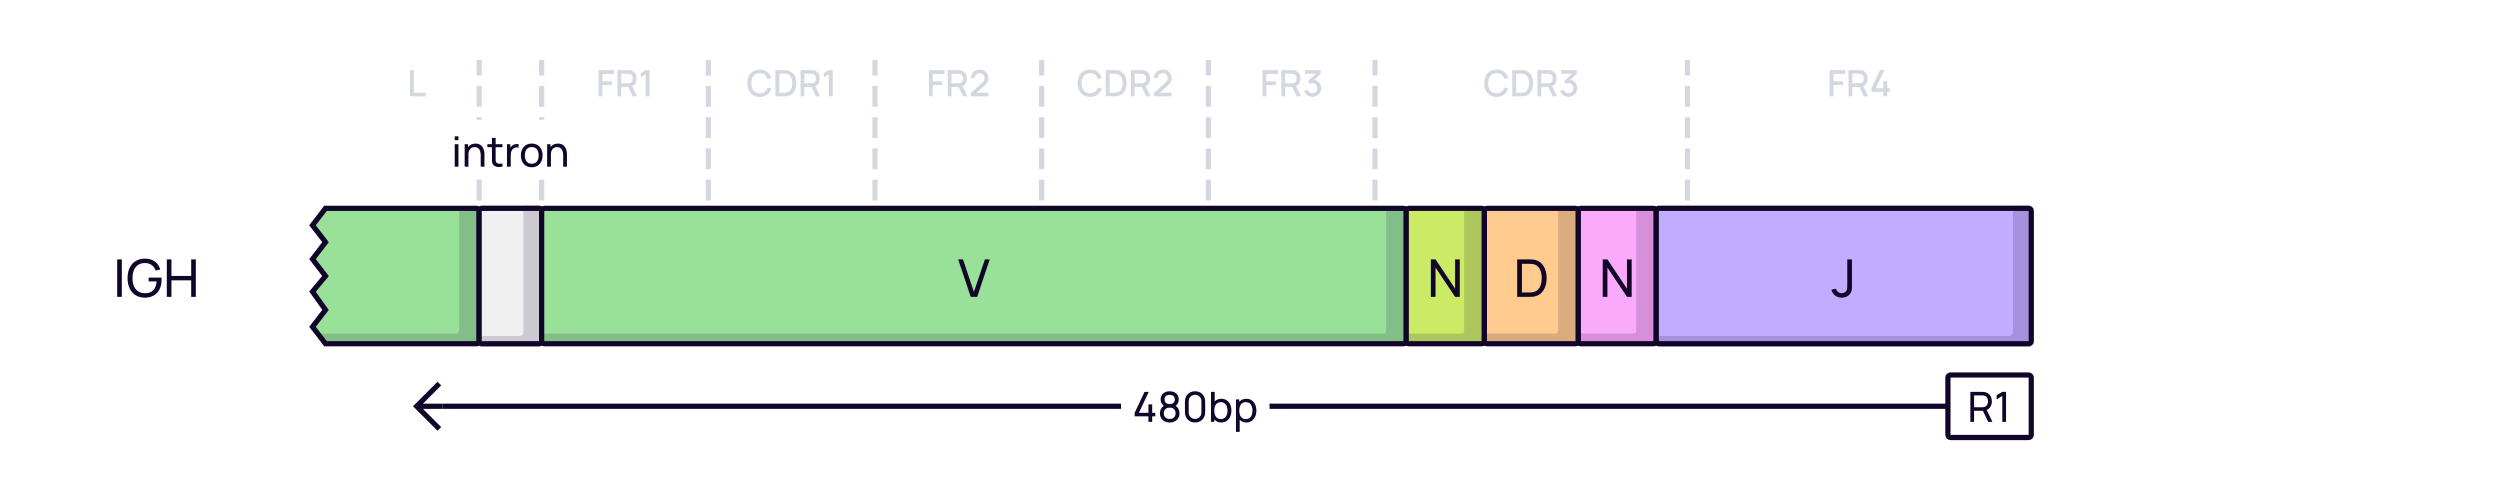
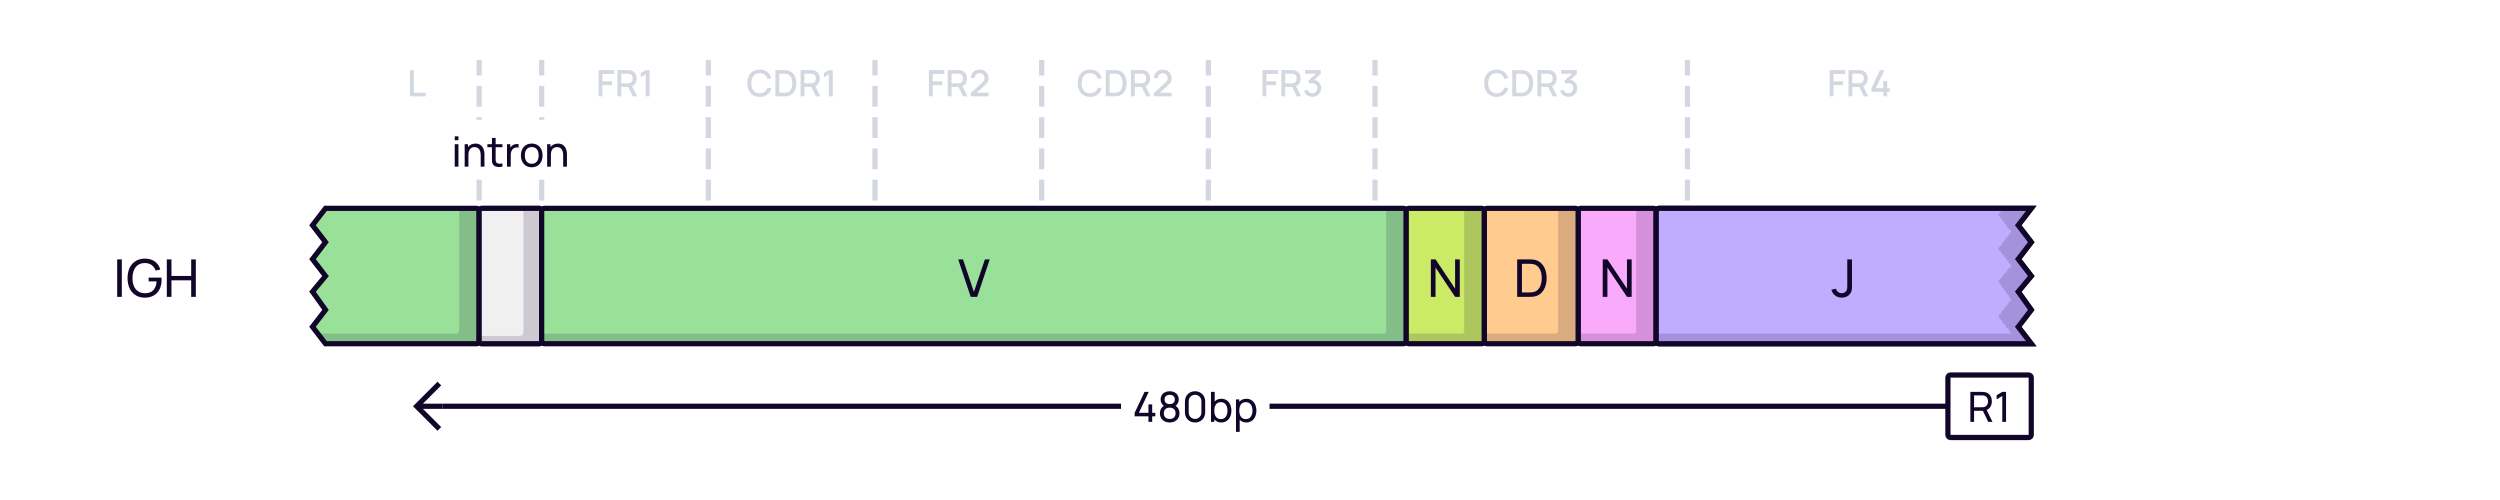
<svg xmlns="http://www.w3.org/2000/svg" width="960" height="192" viewBox="0 0 960 192" fill="none">
  <rect width="960" height="192" fill="white" />
  <path d="M157.442 37H163.469V35.621H158.905V26.92H157.442V37Z" fill="#D3D7E0" />
  <path d="M184 112V24" stroke="#D3D7E0" stroke-width="2" stroke-linecap="square" stroke-dasharray="6 6" />
  <path d="M195.229 37H196.776V35.453H195.229V37Z" fill="white" />
  <path d="M208 112V24" stroke="#D3D7E0" stroke-width="2" stroke-linecap="square" stroke-dasharray="6 6" />
  <path d="M229.858 37H231.321V32.695H234.989V31.225H231.321V28.383H235.829V26.92H229.858V37ZM237.09 37H238.553V33.381H241.227L242.984 37H244.657L242.753 33.094C243.894 32.597 244.468 31.491 244.468 30.147C244.468 28.516 243.628 27.235 241.941 26.976C241.675 26.934 241.36 26.92 241.164 26.92H237.09V37ZM238.553 31.995V28.299H241.108C241.29 28.299 241.535 28.313 241.745 28.369C242.641 28.579 242.977 29.405 242.977 30.147C242.977 30.889 242.641 31.715 241.745 31.932C241.535 31.981 241.29 31.995 241.108 31.995H238.553ZM247.953 37H249.444V26.92H247.953L246.056 28.054V29.685L247.953 28.53V37Z" fill="#D3D7E0" />
  <path d="M272 112V24" stroke="#D3D7E0" stroke-width="2" stroke-linecap="square" stroke-dasharray="6 6" />
  <path d="M291.735 37.21C294.059 37.21 295.62 35.943 296.215 33.955L294.731 33.556C294.332 34.963 293.331 35.817 291.735 35.817C289.593 35.817 288.501 34.27 288.515 31.96C288.522 29.65 289.593 28.103 291.735 28.103C293.331 28.103 294.332 28.957 294.731 30.364L296.215 29.965C295.62 27.977 294.059 26.71 291.735 26.71C288.711 26.71 286.968 28.845 286.968 31.96C286.968 35.075 288.711 37.21 291.735 37.21ZM297.754 37H300.911C301.093 37 301.695 37 302.164 36.937C304.53 36.636 305.79 34.529 305.79 31.96C305.79 29.391 304.53 27.284 302.164 26.983C301.695 26.92 301.093 26.92 300.911 26.92H297.754V37ZM299.252 35.607V28.313H300.911C301.219 28.313 301.723 28.32 302.059 28.383C303.571 28.663 304.236 30.189 304.236 31.96C304.236 33.689 303.599 35.243 302.059 35.537C301.723 35.6 301.233 35.607 300.911 35.607H299.252ZM307.42 37H308.883V33.381H311.557L313.314 37H314.987L313.083 33.094C314.224 32.597 314.798 31.491 314.798 30.147C314.798 28.516 313.958 27.235 312.271 26.976C312.005 26.934 311.69 26.92 311.494 26.92H307.42V37ZM308.883 31.995V28.299H311.438C311.62 28.299 311.865 28.313 312.075 28.369C312.971 28.579 313.307 29.405 313.307 30.147C313.307 30.889 312.971 31.715 312.075 31.932C311.865 31.981 311.62 31.995 311.438 31.995H308.883ZM318.283 37H319.774V26.92H318.283L316.386 28.054V29.685L318.283 28.53V37Z" fill="#D3D7E0" />
  <path d="M336 112V24" stroke="#D3D7E0" stroke-width="2" stroke-linecap="square" stroke-dasharray="6 6" />
  <path d="M356.703 37H358.166V32.695H361.834V31.225H358.166V28.383H362.674V26.92H356.703V37ZM363.935 37H365.398V33.381H368.072L369.829 37H371.502L369.598 33.094C370.739 32.597 371.313 31.491 371.313 30.147C371.313 28.516 370.473 27.235 368.786 26.976C368.52 26.934 368.205 26.92 368.009 26.92H363.935V37ZM365.398 31.995V28.299H367.953C368.135 28.299 368.38 28.313 368.59 28.369C369.486 28.579 369.822 29.405 369.822 30.147C369.822 30.889 369.486 31.715 368.59 31.932C368.38 31.981 368.135 31.995 367.953 31.995H365.398ZM372.761 36.993H379.579V35.6H375.022L377.941 32.996C379.033 32.037 379.579 31.407 379.579 30.028C379.579 28.117 378.144 26.71 376.24 26.71C374.231 26.71 372.796 28.047 372.796 30H374.294C374.28 28.985 375.092 28.103 376.212 28.103C377.297 28.103 378.074 28.929 378.074 30.007C378.074 30.581 377.864 31.127 377.157 31.757L372.768 35.691L372.761 36.993Z" fill="#D3D7E0" />
  <path d="M400 112V24" stroke="#D3D7E0" stroke-width="2" stroke-linecap="square" stroke-dasharray="6 6" />
  <path d="M418.58 37.21C420.904 37.21 422.465 35.943 423.06 33.955L421.576 33.556C421.177 34.963 420.176 35.817 418.58 35.817C416.438 35.817 415.346 34.27 415.36 31.96C415.367 29.65 416.438 28.103 418.58 28.103C420.176 28.103 421.177 28.957 421.576 30.364L423.06 29.965C422.465 27.977 420.904 26.71 418.58 26.71C415.556 26.71 413.813 28.845 413.813 31.96C413.813 35.075 415.556 37.21 418.58 37.21ZM424.599 37H427.756C427.938 37 428.54 37 429.009 36.937C431.375 36.636 432.635 34.529 432.635 31.96C432.635 29.391 431.375 27.284 429.009 26.983C428.54 26.92 427.938 26.92 427.756 26.92H424.599V37ZM426.097 35.607V28.313H427.756C428.064 28.313 428.568 28.32 428.904 28.383C430.416 28.663 431.081 30.189 431.081 31.96C431.081 33.689 430.444 35.243 428.904 35.537C428.568 35.6 428.078 35.607 427.756 35.607H426.097ZM434.265 37H435.728V33.381H438.402L440.159 37H441.832L439.928 33.094C441.069 32.597 441.643 31.491 441.643 30.147C441.643 28.516 440.803 27.235 439.116 26.976C438.85 26.934 438.535 26.92 438.339 26.92H434.265V37ZM435.728 31.995V28.299H438.283C438.465 28.299 438.71 28.313 438.92 28.369C439.816 28.579 440.152 29.405 440.152 30.147C440.152 30.889 439.816 31.715 438.92 31.932C438.71 31.981 438.465 31.995 438.283 31.995H435.728ZM443.091 36.993H449.909V35.6H445.352L448.271 32.996C449.363 32.037 449.909 31.407 449.909 30.028C449.909 28.117 448.474 26.71 446.57 26.71C444.561 26.71 443.126 28.047 443.126 30H444.624C444.61 28.985 445.422 28.103 446.542 28.103C447.627 28.103 448.404 28.929 448.404 30.007C448.404 30.581 448.194 31.127 447.487 31.757L443.098 35.691L443.091 36.993Z" fill="#D3D7E0" />
  <path d="M464 112V24" stroke="#D3D7E0" stroke-width="2" stroke-linecap="square" stroke-dasharray="6 6" />
  <path d="M484.805 37H486.268V32.695H489.936V31.225H486.268V28.383H490.776V26.92H484.805V37ZM492.038 37H493.501V33.381H496.175L497.932 37H499.605L497.701 33.094C498.842 32.597 499.416 31.491 499.416 30.147C499.416 28.516 498.576 27.235 496.889 26.976C496.623 26.934 496.308 26.92 496.112 26.92H492.038V37ZM493.501 31.995V28.299H496.056C496.238 28.299 496.483 28.313 496.693 28.369C497.589 28.579 497.925 29.405 497.925 30.147C497.925 30.889 497.589 31.715 496.693 31.932C496.483 31.981 496.238 31.995 496.056 31.995H493.501ZM503.964 37.189C505.847 37.189 507.331 35.796 507.331 33.871C507.331 32.233 506.323 30.924 504.692 30.707L507.184 28.313V26.92H501.122V28.313H505.392L502.312 31.036L502.998 32.191C503.285 32.037 503.628 31.939 503.95 31.939C505.07 31.939 505.833 32.751 505.833 33.871C505.833 34.984 505.07 35.789 503.964 35.803C503.138 35.81 502.403 35.341 502.137 34.466L500.723 34.858C501.15 36.293 502.466 37.189 503.964 37.189Z" fill="#D3D7E0" />
  <path d="M528 112V24" stroke="#D3D7E0" stroke-width="2" stroke-linecap="square" stroke-dasharray="6 6" />
  <path d="M574.682 37.21C577.006 37.21 578.567 35.943 579.162 33.955L577.678 33.556C577.279 34.963 576.278 35.817 574.682 35.817C572.54 35.817 571.448 34.27 571.462 31.96C571.469 29.65 572.54 28.103 574.682 28.103C576.278 28.103 577.279 28.957 577.678 30.364L579.162 29.965C578.567 27.977 577.006 26.71 574.682 26.71C571.658 26.71 569.915 28.845 569.915 31.96C569.915 35.075 571.658 37.21 574.682 37.21ZM580.702 37H583.859C584.041 37 584.643 37 585.112 36.937C587.478 36.636 588.738 34.529 588.738 31.96C588.738 29.391 587.478 27.284 585.112 26.983C584.643 26.92 584.041 26.92 583.859 26.92H580.702V37ZM582.2 35.607V28.313H583.859C584.167 28.313 584.671 28.32 585.007 28.383C586.519 28.663 587.184 30.189 587.184 31.96C587.184 33.689 586.547 35.243 585.007 35.537C584.671 35.6 584.181 35.607 583.859 35.607H582.2ZM590.368 37H591.831V33.381H594.505L596.262 37H597.935L596.031 33.094C597.172 32.597 597.746 31.491 597.746 30.147C597.746 28.516 596.906 27.235 595.219 26.976C594.953 26.934 594.638 26.92 594.442 26.92H590.368V37ZM591.831 31.995V28.299H594.386C594.568 28.299 594.813 28.313 595.023 28.369C595.919 28.579 596.255 29.405 596.255 30.147C596.255 30.889 595.919 31.715 595.023 31.932C594.813 31.981 594.568 31.995 594.386 31.995H591.831ZM602.294 37.189C604.177 37.189 605.661 35.796 605.661 33.871C605.661 32.233 604.653 30.924 603.022 30.707L605.514 28.313V26.92H599.452V28.313H603.722L600.642 31.036L601.328 32.191C601.615 32.037 601.958 31.939 602.28 31.939C603.4 31.939 604.163 32.751 604.163 33.871C604.163 34.984 603.4 35.789 602.294 35.803C601.468 35.81 600.733 35.341 600.467 34.466L599.053 34.858C599.48 36.293 600.796 37.189 602.294 37.189Z" fill="#D3D7E0" />
  <path d="M648 112V24" stroke="#D3D7E0" stroke-width="2" stroke-linecap="square" stroke-dasharray="6 6" />
  <path d="M702.593 37H704.056V32.695H707.724V31.225H704.056V28.383H708.564V26.92H702.593V37ZM709.826 37H711.289V33.381H713.963L715.72 37H717.393L715.489 33.094C716.63 32.597 717.204 31.491 717.204 30.147C717.204 28.516 716.364 27.235 714.677 26.976C714.411 26.934 714.096 26.92 713.9 26.92H709.826V37ZM711.289 31.995V28.299H713.844C714.026 28.299 714.271 28.313 714.481 28.369C715.377 28.579 715.713 29.405 715.713 30.147C715.713 30.889 715.377 31.715 714.481 31.932C714.271 31.981 714.026 31.995 713.844 31.995H711.289ZM723.201 37H724.685V35.243H725.686V33.857H724.685V31.127H723.201V33.857H720.324L723.6 26.92H721.927L718.651 33.857V35.243H723.201V37Z" fill="#D3D7E0" />
  <g filter="url(#filter0_i_6281_38425)">
    <path fill-rule="evenodd" clip-rule="evenodd" d="M133.6 80H125L120 86.5L125 93L120 99.5L125 106L120 112L125 119L120 125.5L125 132H133.6H134H182.4C182.96 132 183.24 132 183.454 131.891C183.642 131.795 183.795 131.642 183.891 131.454C184 131.24 184 130.96 184 130.4V125.5V119V112V106V99.5V93V86.5V81.6C184 81.04 184 80.76 183.891 80.546C183.795 80.358 183.642 80.205 183.454 80.109C183.24 80 182.96 80 182.4 80H134H133.6Z" fill="#99E099" />
  </g>
  <path d="M125 80V79H124.508L124.207 79.39L125 80ZM120 86.5L119.207 85.89L118.738 86.5L119.207 87.11L120 86.5ZM125 93L125.793 93.61L126.262 93L125.793 92.39L125 93ZM120 99.5L119.207 98.89L118.738 99.5L119.207 100.11L120 99.5ZM125 106L125.768 106.64L126.281 106.025L125.793 105.39L125 106ZM120 112L119.232 111.36L118.737 111.953L119.186 112.581L120 112ZM125 119L125.793 119.61L126.245 119.022L125.814 118.419L125 119ZM120 125.5L119.207 124.89L118.738 125.5L119.207 126.11L120 125.5ZM125 132L124.207 132.61L124.508 133H125V132ZM183.454 131.891L183.908 132.782L183.908 132.782L183.454 131.891ZM183.891 131.454L184.782 131.908L184.782 131.908L183.891 131.454ZM183.891 80.546L184.782 80.092V80.092L183.891 80.546ZM183.454 80.109L183.908 79.218L183.908 79.218L183.454 80.109ZM125 81H133.6V79H125V81ZM120.793 87.11L125.793 80.61L124.207 79.39L119.207 85.89L120.793 87.11ZM125.793 92.39L120.793 85.89L119.207 87.11L124.207 93.61L125.793 92.39ZM120.793 100.11L125.793 93.61L124.207 92.39L119.207 98.89L120.793 100.11ZM125.793 105.39L120.793 98.89L119.207 100.11L124.207 106.61L125.793 105.39ZM120.768 112.64L125.768 106.64L124.232 105.36L119.232 111.36L120.768 112.64ZM125.814 118.419L120.814 111.419L119.186 112.581L124.186 119.581L125.814 118.419ZM120.793 126.11L125.793 119.61L124.207 118.39L119.207 124.89L120.793 126.11ZM125.793 131.39L120.793 124.89L119.207 126.11L124.207 132.61L125.793 131.39ZM133.6 131H125V133H133.6V131ZM133.6 133H134V131H133.6V133ZM134 133H182.4V131H134V133ZM182.4 133C182.664 133 182.921 133.001 183.138 132.983C183.367 132.964 183.637 132.92 183.908 132.782L183 131C183.058 130.971 183.08 130.981 182.975 130.99C182.859 130.999 182.697 131 182.4 131V133ZM183.908 132.782C184.284 132.59 184.59 132.284 184.782 131.908L183 131L183 131L183.908 132.782ZM184.782 131.908C184.92 131.637 184.964 131.367 184.983 131.138C185.001 130.921 185 130.664 185 130.4H183C183 130.697 182.999 130.859 182.99 130.975C182.981 131.08 182.971 131.058 183 131L184.782 131.908ZM185 130.4V125.5H183V130.4H185ZM185 125.5V119H183V125.5H185ZM185 119V112H183V119H185ZM185 112V106H183V112H185ZM185 106V99.5H183V106H185ZM185 99.5V93H183V99.5H185ZM185 93V86.5H183V93H185ZM185 86.5V81.6H183V86.5H185ZM185 81.6C185 81.337 185.001 81.079 184.983 80.862C184.964 80.633 184.92 80.363 184.782 80.092L183 81C182.971 80.942 182.981 80.92 182.99 81.025C182.999 81.141 183 81.303 183 81.6H185ZM184.782 80.092C184.59 79.716 184.284 79.41 183.908 79.218L183 81L183 81L184.782 80.092ZM183.908 79.218C183.637 79.08 183.367 79.036 183.138 79.017C182.921 78.999 182.664 79 182.4 79V81C182.697 81 182.859 81.001 182.975 81.01C183.08 81.019 183.058 81.029 183 81L183.908 79.218ZM182.4 79H134V81H182.4V79ZM134 79H133.6V81H134V79Z" fill="#110529" />
  <g filter="url(#filter1_i_6281_38425)">
    <rect x="184" y="80" width="24" height="52" rx="1" fill="#F0F0F0" />
    <rect x="184" y="80" width="24" height="52" rx="1" stroke="#110529" stroke-width="2" stroke-linecap="round" />
  </g>
  <g filter="url(#filter2_i_6281_38425)">
    <path d="M540 81.6C540 81.04 540 80.76 539.891 80.546C539.795 80.358 539.642 80.205 539.454 80.109C539.24 80 538.96 80 538.4 80H209.6C209.04 80 208.76 80 208.546 80.109C208.358 80.205 208.205 80.358 208.109 80.546C208 80.76 208 81.04 208 81.6V130.4C208 130.96 208 131.24 208.109 131.454C208.205 131.642 208.358 131.795 208.546 131.891C208.76 132 209.04 132 209.6 132H538.4C538.96 132 539.24 132 539.454 131.891C539.642 131.795 539.795 131.642 539.891 131.454C540 131.24 540 130.96 540 130.4V125.5V119V112V106V99.5V93V86.5V81.6Z" fill="#99E099" />
  </g>
  <path d="M540 81.6C540 81.04 540 80.76 539.891 80.546C539.795 80.358 539.642 80.205 539.454 80.109C539.24 80 538.96 80 538.4 80H209.6C209.04 80 208.76 80 208.546 80.109C208.358 80.205 208.205 80.358 208.109 80.546C208 80.76 208 81.04 208 81.6V130.4C208 130.96 208 131.24 208.109 131.454C208.205 131.642 208.358 131.795 208.546 131.891C208.76 132 209.04 132 209.6 132H538.4C538.96 132 539.24 132 539.454 131.891C539.642 131.795 539.795 131.642 539.891 131.454C540 131.24 540 130.96 540 130.4V125.5V119V112V106V99.5V93V86.5V81.6Z" stroke="#110529" stroke-width="2" stroke-linecap="round" />
  <path d="M372.758 114H375.238L380.058 99.6H378.208L373.978 112.11L369.788 99.6H367.938L372.758 114Z" fill="#110529" />
  <g filter="url(#filter3_i_6281_38425)">
    <rect x="540" y="80" width="30" height="52" rx="1" fill="#CBEB67" />
  </g>
  <rect x="540" y="80" width="30" height="52" rx="1" stroke="#110529" stroke-width="2" stroke-linecap="round" />
  <g filter="url(#filter4_i_6281_38425)">
    <rect x="606" y="80" width="30" height="52" rx="1" fill="#FAAAFA" />
  </g>
  <rect x="606" y="80" width="30" height="52" rx="1" stroke="#110529" stroke-width="2" stroke-linecap="round" />
  <g filter="url(#filter5_i_6281_38425)">
    <rect x="570" y="80" width="36" height="52" rx="1" fill="#FFCB8F" />
  </g>
  <rect x="570" y="80" width="36" height="52" rx="1" stroke="#110529" stroke-width="2" stroke-linecap="round" />
  <path d="M549.447 114H551.247V102.74L558.757 114H560.557V99.6H558.757V110.85L551.247 99.6H549.447V114Z" fill="#110529" />
  <path d="M615.447 114H617.247V102.74L624.757 114H626.557V99.6H624.757V110.85L617.247 99.6H615.447V114Z" fill="#110529" />
  <path d="M582.593 114H587.033C587.303 114 588.183 114 588.853 113.91C592.183 113.47 593.913 110.48 593.913 106.8C593.913 103.13 592.183 100.13 588.853 99.69C588.173 99.6 587.313 99.6 587.033 99.6H582.593V114ZM584.423 112.3V101.3H587.033C587.513 101.3 588.233 101.32 588.703 101.41C591.033 101.83 592.023 104.08 592.023 106.8C592.023 109.47 591.063 111.76 588.703 112.19C588.233 112.28 587.533 112.3 587.033 112.3H584.423Z" fill="#110529" />
  <g filter="url(#filter6_i_6281_38425)">
-     <rect x="636" y="80" width="144" height="52" rx="1" fill="#C1ADFF" />
-     <path d="M707.244 114.29C708.694 114.29 709.954 113.7 710.684 112.43C711.214 111.51 711.154 110.72 711.154 109.48V99.6H709.354V109.48C709.354 110.37 709.354 110.99 709.094 111.51C708.704 112.29 707.884 112.6 707.204 112.6C706.134 112.6 705.224 111.83 705.014 110.85L703.244 111.27C703.754 113.11 705.224 114.29 707.244 114.29Z" fill="#110529" />
-     <rect x="636" y="80" width="144" height="52" rx="1" stroke="#110529" stroke-width="2" stroke-linecap="round" />
+     <path fill-rule="evenodd" clip-rule="evenodd" d="M773.4 132H780L775 125.5L780 119L775 112L780 106L775 99.5L780 93L775 86.5L780 80H773.4H766H637.6C637.04 80 636.76 80 636.546 80.109C636.358 80.205 636.205 80.358 636.109 80.546C636 80.76 636 81.04 636 81.6V130.4C636 130.96 636 131.24 636.109 131.454C636.205 131.642 636.358 131.795 636.546 131.891C636.76 132 637.04 132 637.6 132H766H773.4Z" fill="#C1ADFF" />
  </g>
+   <path d="M780 132V133H782.031L780.793 131.39L780 132ZM775 125.5L774.207 124.89L773.738 125.5L774.207 126.11L775 125.5ZM780 119L780.793 119.61L781.245 119.022L780.814 118.419L780 119ZM775 112L774.232 111.36L773.737 111.953L774.186 112.581L775 112ZM780 106L780.768 106.64L781.281 106.025L780.793 105.39L780 106ZM775 99.5L774.207 98.89L773.738 99.5L774.207 100.11L775 99.5ZM780 93L780.793 93.61L781.262 93L780.793 92.39L780 93ZM775 86.5L774.207 85.89L773.738 86.5L774.207 87.11L775 86.5ZM780 80L780.793 80.61L782.031 79H780V80ZM636.546 80.109L636.092 79.218L636.092 79.218L636.546 80.109ZM636.109 80.546L637 81L637 81L636.109 80.546ZM636.109 131.454L635.218 131.908H635.218L636.109 131.454ZM636.546 131.891L636.092 132.782L636.092 132.782L636.546 131.891ZM773.4 133H780V131H773.4V133ZM780.793 131.39L775.793 124.89L774.207 126.11L779.207 132.61L780.793 131.39ZM775.793 126.11L780.793 119.61L779.207 118.39L774.207 124.89L775.793 126.11ZM780.814 118.419L775.814 111.419L774.186 112.581L779.186 119.581L780.814 118.419ZM775.768 112.64L780.768 106.64L779.232 105.36L774.232 111.36L775.768 112.64ZM780.793 105.39L775.793 98.89L774.207 100.11L779.207 106.61L780.793 105.39ZM775.793 100.11L780.793 93.61L779.207 92.39L774.207 98.89L775.793 100.11ZM780.793 92.39L775.793 85.89L774.207 87.11L779.207 93.61L780.793 92.39ZM775.793 87.11L780.793 80.61L779.207 79.39L774.207 85.89L775.793 87.11ZM780 79H773.4V81H780V79ZM773.4 79H766V81H773.4V79ZM766 79H637.6V81H766V79ZM637.6 79C637.336 79 637.079 78.999 636.862 79.017C636.633 79.036 636.363 79.08 636.092 79.218L637 81C636.942 81.029 636.92 81.019 637.025 81.01C637.141 81.001 637.303 81 637.6 81V79ZM636.092 79.218C635.716 79.41 635.41 79.716 635.218 80.092L637 81L636.092 79.218ZM635.218 80.092C635.08 80.363 635.036 80.633 635.017 80.862C634.999 81.079 635 81.337 635 81.6H637C637 81.303 637.001 81.141 637.01 81.025C637.019 80.92 637.029 80.942 637 81L635.218 80.092ZM635 81.6V130.4H637V81.6H635ZM635 130.4C635 130.664 634.999 130.921 635.017 131.138C635.036 131.367 635.08 131.637 635.218 131.908L637 131C637.029 131.058 637.019 131.08 637.01 130.975C637.001 130.859 637 130.697 637 130.4H635ZM635.218 131.908C635.41 132.284 635.716 132.59 636.092 132.782L637 131L637 131L635.218 131.908ZM636.092 132.782C636.363 132.92 636.633 132.964 636.862 132.983C637.079 133.001 637.336 133 637.6 133V131C637.303 131 637.141 130.999 637.025 130.99C636.92 130.981 636.942 130.971 637 131L636.092 132.782ZM637.6 133H766V131H637.6V133ZM766 133H773.4V131H766V133Z" fill="#110529" />
+   <g filter="url(#filter7_i_6281_38425)">
+     <path fill-rule="evenodd" clip-rule="evenodd" d="M773.4 132H780L775 125.5L780 119L775 112L780 106L775 99.5L780 93L775 86.5L780 80H773.4H766H637.6C637.04 80 636.76 80 636.546 80.109C636.358 80.205 636.205 80.358 636.109 80.546C636 80.76 636 81.04 636 81.6V130.4C636 130.96 636 131.24 636.109 131.454C636.205 131.642 636.358 131.795 636.546 131.891C636.76 132 637.04 132 637.6 132H766H773.4Z" fill="#C1ADFF" />
+   </g>
+   <path d="M780 132V133H782.031L780.793 131.39L780 132ZM775 125.5L774.207 124.89L773.738 125.5L774.207 126.11L775 125.5ZM780 119L780.793 119.61L781.245 119.022L780.814 118.419L780 119ZM775 112L774.232 111.36L773.737 111.953L774.186 112.581L775 112ZM780 106L780.768 106.64L781.281 106.025L780.793 105.39L780 106ZM775 99.5L774.207 98.89L773.738 99.5L774.207 100.11L775 99.5ZM780 93L780.793 93.61L781.262 93L780.793 92.39L780 93ZM775 86.5L774.207 85.89L773.738 86.5L774.207 87.11L775 86.5ZM780 80L780.793 80.61L782.031 79H780V80ZM636.546 80.109L636.092 79.218L636.092 79.218L636.546 80.109ZM636.109 80.546L637 81L637 81L636.109 80.546ZM636.109 131.454L635.218 131.908H635.218L636.109 131.454ZM636.546 131.891L636.092 132.782L636.092 132.782L636.546 131.891ZM773.4 133H780V131H773.4V133ZM780.793 131.39L775.793 124.89L774.207 126.11L779.207 132.61L780.793 131.39ZM775.793 126.11L780.793 119.61L779.207 118.39L774.207 124.89L775.793 126.11ZM780.814 118.419L775.814 111.419L774.186 112.581L779.186 119.581L780.814 118.419ZM775.768 112.64L780.768 106.64L779.232 105.36L774.232 111.36L775.768 112.64ZM780.793 105.39L775.793 98.89L774.207 100.11L779.207 106.61L780.793 105.39ZM775.793 100.11L780.793 93.61L779.207 92.39L774.207 98.89L775.793 100.11ZM780.793 92.39L775.793 85.89L774.207 87.11L779.207 93.61L780.793 92.39ZM775.793 87.11L780.793 80.61L779.207 79.39L774.207 85.89L775.793 87.11ZM780 79H773.4V81H780V79ZM773.4 79H766V81H773.4V79ZM766 79H637.6V81H766V79ZM637.6 79C637.336 79 637.079 78.999 636.862 79.017C636.633 79.036 636.363 79.08 636.092 79.218L637 81C636.942 81.029 636.92 81.019 637.025 81.01C637.141 81.001 637.303 81 637.6 81V79ZM636.092 79.218C635.716 79.41 635.41 79.716 635.218 80.092L637 81L636.092 79.218ZM635.218 80.092C635.08 80.363 635.036 80.633 635.017 80.862C634.999 81.079 635 81.337 635 81.6H637C637 81.303 637.001 81.141 637.01 81.025C637.019 80.92 637.029 80.942 637 81L635.218 80.092ZM635 81.6V130.4H637V81.6H635ZM635 130.4C635 130.664 634.999 130.921 635.017 131.138C635.036 131.367 635.08 131.637 635.218 131.908L637 131C637.029 131.058 637.019 131.08 637.01 130.975C637.001 130.859 637 130.697 637 130.4H635ZM635.218 131.908C635.41 132.284 635.716 132.59 636.092 132.782L637 131L637 131L635.218 131.908ZM636.092 132.782C636.363 132.92 636.633 132.964 636.862 132.983C637.079 133.001 637.336 133 637.6 133V131C637.303 131 637.141 130.999 637.025 130.99C636.92 130.981 636.942 130.971 637 131L636.092 132.782ZM637.6 133H766V131H637.6V133ZM766 133H773.4V131H766V133Z" fill="#110529" />
+   <path d="M707.244 114.29C708.694 114.29 709.954 113.7 710.684 112.43C711.214 111.51 711.154 110.72 711.154 109.48V99.6H709.354V109.48C709.354 110.37 709.354 110.99 709.094 111.51C708.704 112.29 707.884 112.6 707.204 112.6C706.134 112.6 705.224 111.83 705.014 110.85L703.244 111.27C703.754 113.11 705.224 114.29 707.244 114.29Z" fill="#110529" />
  <path d="M44.998 114H46.778V99.6H44.998V114ZM55.609 114.3C59.819 114.3 62.059 111.39 62.059 107.44C62.059 107.32 62.049 106.87 62.019 106.59H57.079V108.06H60.139C59.919 110.93 58.479 112.62 55.699 112.6C52.479 112.58 50.849 110.25 50.869 106.8C50.889 103.35 52.479 100.99 55.699 101.01C57.749 101.02 59.139 102.14 59.749 103.88L61.549 103.51C60.799 100.92 58.829 99.31 55.609 99.31C51.579 99.31 48.979 102.21 48.979 106.8C48.979 111.44 51.639 114.3 55.609 114.3ZM64.056 114H65.836V107.64H73.416V114H75.196V99.6H73.416V105.95H65.836V99.6H64.056V114Z" fill="#110529" />
  <path d="M160 156L159.293 156.707L158.586 156L159.293 155.293L160 156ZM167.293 147.293L168 146.586L169.414 148L168.707 148.707L167.293 147.293ZM168.707 163.293L169.414 164L168 165.414L167.293 164.707L168.707 163.293ZM170 157L160 157L160 155L170 155L170 157ZM159.293 155.293L167.293 147.293L168.707 148.707L160.707 156.707L159.293 155.293ZM160.707 155.293L168.707 163.293L167.293 164.707L159.293 156.707L160.707 155.293Z" fill="#110529" />
  <path d="M430.5 156H170" stroke="#110529" stroke-width="2" />
  <rect width="57" height="20" transform="translate(430.5 146)" fill="white" />
  <path d="M441.002 162H442.442V159.88H443.642V158.528H442.442V155.288H441.002V158.528H437.322L441.122 150.48H439.506L435.706 158.528V159.88H441.002V162ZM449.158 162.24C451.366 162.24 452.934 160.824 452.934 158.712C452.934 157.512 452.422 156.464 451.422 155.832C452.238 155.264 452.638 154.392 452.638 153.392C452.638 151.448 451.19 150.24 449.158 150.24C447.126 150.24 445.678 151.448 445.678 153.392C445.678 154.384 446.102 155.264 446.902 155.824C445.894 156.472 445.398 157.512 445.398 158.712C445.398 160.824 446.95 162.24 449.158 162.24ZM446.902 158.712C446.902 157.296 447.798 156.536 449.158 156.536C450.518 156.536 451.422 157.296 451.422 158.712C451.422 160.12 450.502 160.88 449.158 160.88C447.814 160.88 446.902 160.12 446.902 158.712ZM447.19 153.392C447.19 152.208 447.99 151.616 449.158 151.616C450.326 151.616 451.126 152.208 451.126 153.392C451.126 154.576 450.326 155.168 449.158 155.168C447.99 155.168 447.19 154.576 447.19 153.392ZM458.899 162.24C461.139 162.24 462.787 160.592 462.787 158.352V154.128C462.787 151.888 461.139 150.24 458.899 150.24C456.659 150.24 455.011 151.888 455.011 154.128V158.352C455.011 160.592 456.659 162.24 458.899 162.24ZM456.459 158.432V154.04C456.459 152.688 457.547 151.6 458.899 151.6C460.251 151.6 461.339 152.688 461.339 154.04V158.432C461.339 159.784 460.251 160.872 458.899 160.872C457.547 160.872 456.459 159.784 456.459 158.432ZM468.994 162.24C471.41 162.24 472.866 160.264 472.866 157.672C472.866 155.08 471.402 153.12 469.002 153.12C467.922 153.12 467.066 153.496 466.45 154.144V150.48H465.018V162H466.29V161.024C466.922 161.784 467.826 162.24 468.994 162.24ZM466.29 157.672C466.29 155.76 467.09 154.424 468.778 154.424C470.538 154.424 471.354 155.848 471.354 157.672C471.354 159.512 470.522 160.936 468.818 160.936C467.074 160.936 466.29 159.568 466.29 157.672ZM478.588 162.24C481.004 162.24 482.46 160.264 482.46 157.672C482.46 155.08 480.996 153.12 478.596 153.12C477.42 153.12 476.516 153.568 475.884 154.328V153.36H474.612V165.84H476.044V161.2C476.66 161.856 477.516 162.24 478.588 162.24ZM475.884 157.672C475.884 155.76 476.684 154.424 478.372 154.424C480.132 154.424 480.948 155.848 480.948 157.672C480.948 159.512 480.116 160.936 478.412 160.936C476.668 160.936 475.884 159.568 475.884 157.672Z" fill="#110529" />
  <path d="M748 156H487.5" stroke="#110529" stroke-width="2" />
  <rect x="748" y="144" width="32" height="24" rx="1" fill="white" />
  <path d="M756.62 162H758.044V157.744H761.412L763.476 162H765.108L762.884 157.432C764.188 156.888 764.868 155.632 764.868 154.112C764.868 152.28 763.884 150.832 762.02 150.544C761.724 150.496 761.396 150.48 761.172 150.48H756.62V162ZM758.044 156.392V151.832H761.124C761.324 151.832 761.604 151.848 761.844 151.904C762.948 152.152 763.412 153.152 763.412 154.112C763.412 155.072 762.948 156.072 761.844 156.32C761.604 156.376 761.324 156.392 761.124 156.392H758.044ZM768.878 162H770.326V150.48H768.878L766.71 151.776V153.368L768.878 152.056V162Z" fill="#110529" />
  <rect x="748" y="144" width="32" height="24" rx="1" stroke="#110529" stroke-width="2" />
  <rect width="46" height="22" transform="translate(173 46)" fill="white" />
  <path d="M174.616 53.832H176.04V52.36H174.616V53.832ZM174.616 64H176.04V55.36H174.616V64ZM184.592 59.672V64H186.032V59.224C186.032 57.584 185.376 55.136 182.592 55.136C181.344 55.136 180.352 55.616 179.712 56.472V55.36H178.432V64H179.872V59.448C179.872 57.448 180.816 56.488 182.248 56.488C184.072 56.488 184.592 58.048 184.592 59.672ZM192.936 64V62.776C191.752 62.96 190.888 62.912 190.504 62.224C190.296 61.864 190.328 61.384 190.328 60.672V56.536H192.936V55.36H190.328V52.96H188.904V55.36H187.152V56.536H188.904V60.736C188.904 61.632 188.856 62.288 189.2 62.96C189.8 64.136 191.392 64.312 192.936 64ZM194.69 64H196.122V59.664C196.122 58.64 196.33 57.624 197.17 57.024C197.77 56.584 198.546 56.544 199.146 56.696V55.36C198.378 55.192 197.362 55.352 196.698 55.888C196.41 56.096 196.154 56.392 195.962 56.728V55.36H194.69V64ZM204.183 64.24C206.751 64.24 208.351 62.384 208.351 59.672C208.351 57 206.775 55.12 204.183 55.12C201.647 55.12 200.023 56.96 200.023 59.672C200.023 62.352 201.599 64.24 204.183 64.24ZM201.535 59.672C201.535 57.784 202.375 56.472 204.183 56.472C205.951 56.472 206.839 57.728 206.839 59.672C206.839 61.576 205.967 62.888 204.183 62.888C202.439 62.888 201.535 61.624 201.535 59.672ZM216.264 59.672V64H217.704V59.224C217.704 57.584 217.048 55.136 214.264 55.136C213.016 55.136 212.024 55.616 211.384 56.472V55.36H210.104V64H211.544V59.448C211.544 57.448 212.488 56.488 213.92 56.488C215.744 56.488 216.264 58.048 216.264 59.672Z" fill="#110529" />
  <defs>
    <filter id="filter0_i_6281_38425" x="118.737" y="79" width="66.263" height="54" filterUnits="userSpaceOnUse" color-interpolation-filters="sRGB">
      <feFlood flood-opacity="0" result="BackgroundImageFix" />
      <feBlend mode="normal" in="SourceGraphic" in2="BackgroundImageFix" result="shape" />
      <feColorMatrix in="SourceAlpha" type="matrix" values="0 0 0 0 0 0 0 0 0 0 0 0 0 0 0 0 0 0 127 0" result="hardAlpha" />
      <feOffset dx="-8" dy="-4" />
      <feComposite in2="hardAlpha" operator="arithmetic" k2="-1" k3="1" />
      <feColorMatrix type="matrix" values="0 0 0 0 0.067 0 0 0 0 0.02 0 0 0 0 0.161 0 0 0 0.16 0" />
      <feBlend mode="normal" in2="shape" result="effect1_innerShadow_6281_38425" />
    </filter>
    <filter id="filter1_i_6281_38425" x="183" y="79" width="26" height="54" filterUnits="userSpaceOnUse" color-interpolation-filters="sRGB">
      <feFlood flood-opacity="0" result="BackgroundImageFix" />
      <feBlend mode="normal" in="SourceGraphic" in2="BackgroundImageFix" result="shape" />
      <feColorMatrix in="SourceAlpha" type="matrix" values="0 0 0 0 0 0 0 0 0 0 0 0 0 0 0 0 0 0 127 0" result="hardAlpha" />
      <feOffset dx="-8" dy="-4" />
      <feComposite in2="hardAlpha" operator="arithmetic" k2="-1" k3="1" />
      <feColorMatrix type="matrix" values="0 0 0 0 0.067 0 0 0 0 0.02 0 0 0 0 0.161 0 0 0 0.16 0" />
      <feBlend mode="normal" in2="shape" result="effect1_innerShadow_6281_38425" />
    </filter>
    <filter id="filter2_i_6281_38425" x="207" y="79" width="334" height="54" filterUnits="userSpaceOnUse" color-interpolation-filters="sRGB">
      <feFlood flood-opacity="0" result="BackgroundImageFix" />
      <feBlend mode="normal" in="SourceGraphic" in2="BackgroundImageFix" result="shape" />
      <feColorMatrix in="SourceAlpha" type="matrix" values="0 0 0 0 0 0 0 0 0 0 0 0 0 0 0 0 0 0 127 0" result="hardAlpha" />
      <feOffset dx="-8" dy="-4" />
      <feComposite in2="hardAlpha" operator="arithmetic" k2="-1" k3="1" />
      <feColorMatrix type="matrix" values="0 0 0 0 0.067 0 0 0 0 0.02 0 0 0 0 0.161 0 0 0 0.16 0" />
      <feBlend mode="normal" in2="shape" result="effect1_innerShadow_6281_38425" />
    </filter>
    <filter id="filter3_i_6281_38425" x="539" y="79" width="32" height="54" filterUnits="userSpaceOnUse" color-interpolation-filters="sRGB">
      <feFlood flood-opacity="0" result="BackgroundImageFix" />
      <feBlend mode="normal" in="SourceGraphic" in2="BackgroundImageFix" result="shape" />
      <feColorMatrix in="SourceAlpha" type="matrix" values="0 0 0 0 0 0 0 0 0 0 0 0 0 0 0 0 0 0 127 0" result="hardAlpha" />
      <feOffset dx="-8" dy="-4" />
      <feComposite in2="hardAlpha" operator="arithmetic" k2="-1" k3="1" />
      <feColorMatrix type="matrix" values="0 0 0 0 0.067 0 0 0 0 0.02 0 0 0 0 0.161 0 0 0 0.16 0" />
      <feBlend mode="normal" in2="shape" result="effect1_innerShadow_6281_38425" />
    </filter>
    <filter id="filter4_i_6281_38425" x="605" y="79" width="32" height="54" filterUnits="userSpaceOnUse" color-interpolation-filters="sRGB">
      <feFlood flood-opacity="0" result="BackgroundImageFix" />
      <feBlend mode="normal" in="SourceGraphic" in2="BackgroundImageFix" result="shape" />
      <feColorMatrix in="SourceAlpha" type="matrix" values="0 0 0 0 0 0 0 0 0 0 0 0 0 0 0 0 0 0 127 0" result="hardAlpha" />
      <feOffset dx="-8" dy="-4" />
      <feComposite in2="hardAlpha" operator="arithmetic" k2="-1" k3="1" />
      <feColorMatrix type="matrix" values="0 0 0 0 0.067 0 0 0 0 0.02 0 0 0 0 0.161 0 0 0 0.16 0" />
      <feBlend mode="normal" in2="shape" result="effect1_innerShadow_6281_38425" />
    </filter>
    <filter id="filter5_i_6281_38425" x="569" y="79" width="38" height="54" filterUnits="userSpaceOnUse" color-interpolation-filters="sRGB">
      <feFlood flood-opacity="0" result="BackgroundImageFix" />
      <feBlend mode="normal" in="SourceGraphic" in2="BackgroundImageFix" result="shape" />
      <feColorMatrix in="SourceAlpha" type="matrix" values="0 0 0 0 0 0 0 0 0 0 0 0 0 0 0 0 0 0 127 0" result="hardAlpha" />
      <feOffset dx="-8" dy="-4" />
      <feComposite in2="hardAlpha" operator="arithmetic" k2="-1" k3="1" />
      <feColorMatrix type="matrix" values="0 0 0 0 0.067 0 0 0 0 0.02 0 0 0 0 0.161 0 0 0 0.16 0" />
      <feBlend mode="normal" in2="shape" result="effect1_innerShadow_6281_38425" />
    </filter>
-     <filter id="filter6_i_6281_38425" x="635" y="79" width="146" height="54" filterUnits="userSpaceOnUse" color-interpolation-filters="sRGB">
+     <filter id="filter6_i_6281_38425" x="635" y="79" width="147.031" height="54" filterUnits="userSpaceOnUse" color-interpolation-filters="sRGB">
+       <feFlood flood-opacity="0" result="BackgroundImageFix" />
+       <feBlend mode="normal" in="SourceGraphic" in2="BackgroundImageFix" result="shape" />
+       <feColorMatrix in="SourceAlpha" type="matrix" values="0 0 0 0 0 0 0 0 0 0 0 0 0 0 0 0 0 0 127 0" result="hardAlpha" />
+       <feOffset dx="-8" dy="-4" />
+       <feComposite in2="hardAlpha" operator="arithmetic" k2="-1" k3="1" />
+       <feColorMatrix type="matrix" values="0 0 0 0 0.067 0 0 0 0 0.02 0 0 0 0 0.161 0 0 0 0.16 0" />
+       <feBlend mode="normal" in2="shape" result="effect1_innerShadow_6281_38425" />
+     </filter>
+     <filter id="filter7_i_6281_38425" x="635" y="79" width="147.031" height="54" filterUnits="userSpaceOnUse" color-interpolation-filters="sRGB">
      <feFlood flood-opacity="0" result="BackgroundImageFix" />
      <feBlend mode="normal" in="SourceGraphic" in2="BackgroundImageFix" result="shape" />
      <feColorMatrix in="SourceAlpha" type="matrix" values="0 0 0 0 0 0 0 0 0 0 0 0 0 0 0 0 0 0 127 0" result="hardAlpha" />
      <feOffset dx="-8" dy="-4" />
      <feComposite in2="hardAlpha" operator="arithmetic" k2="-1" k3="1" />
      <feColorMatrix type="matrix" values="0 0 0 0 0.067 0 0 0 0 0.02 0 0 0 0 0.161 0 0 0 0.16 0" />
      <feBlend mode="normal" in2="shape" result="effect1_innerShadow_6281_38425" />
    </filter>
  </defs>
</svg>
